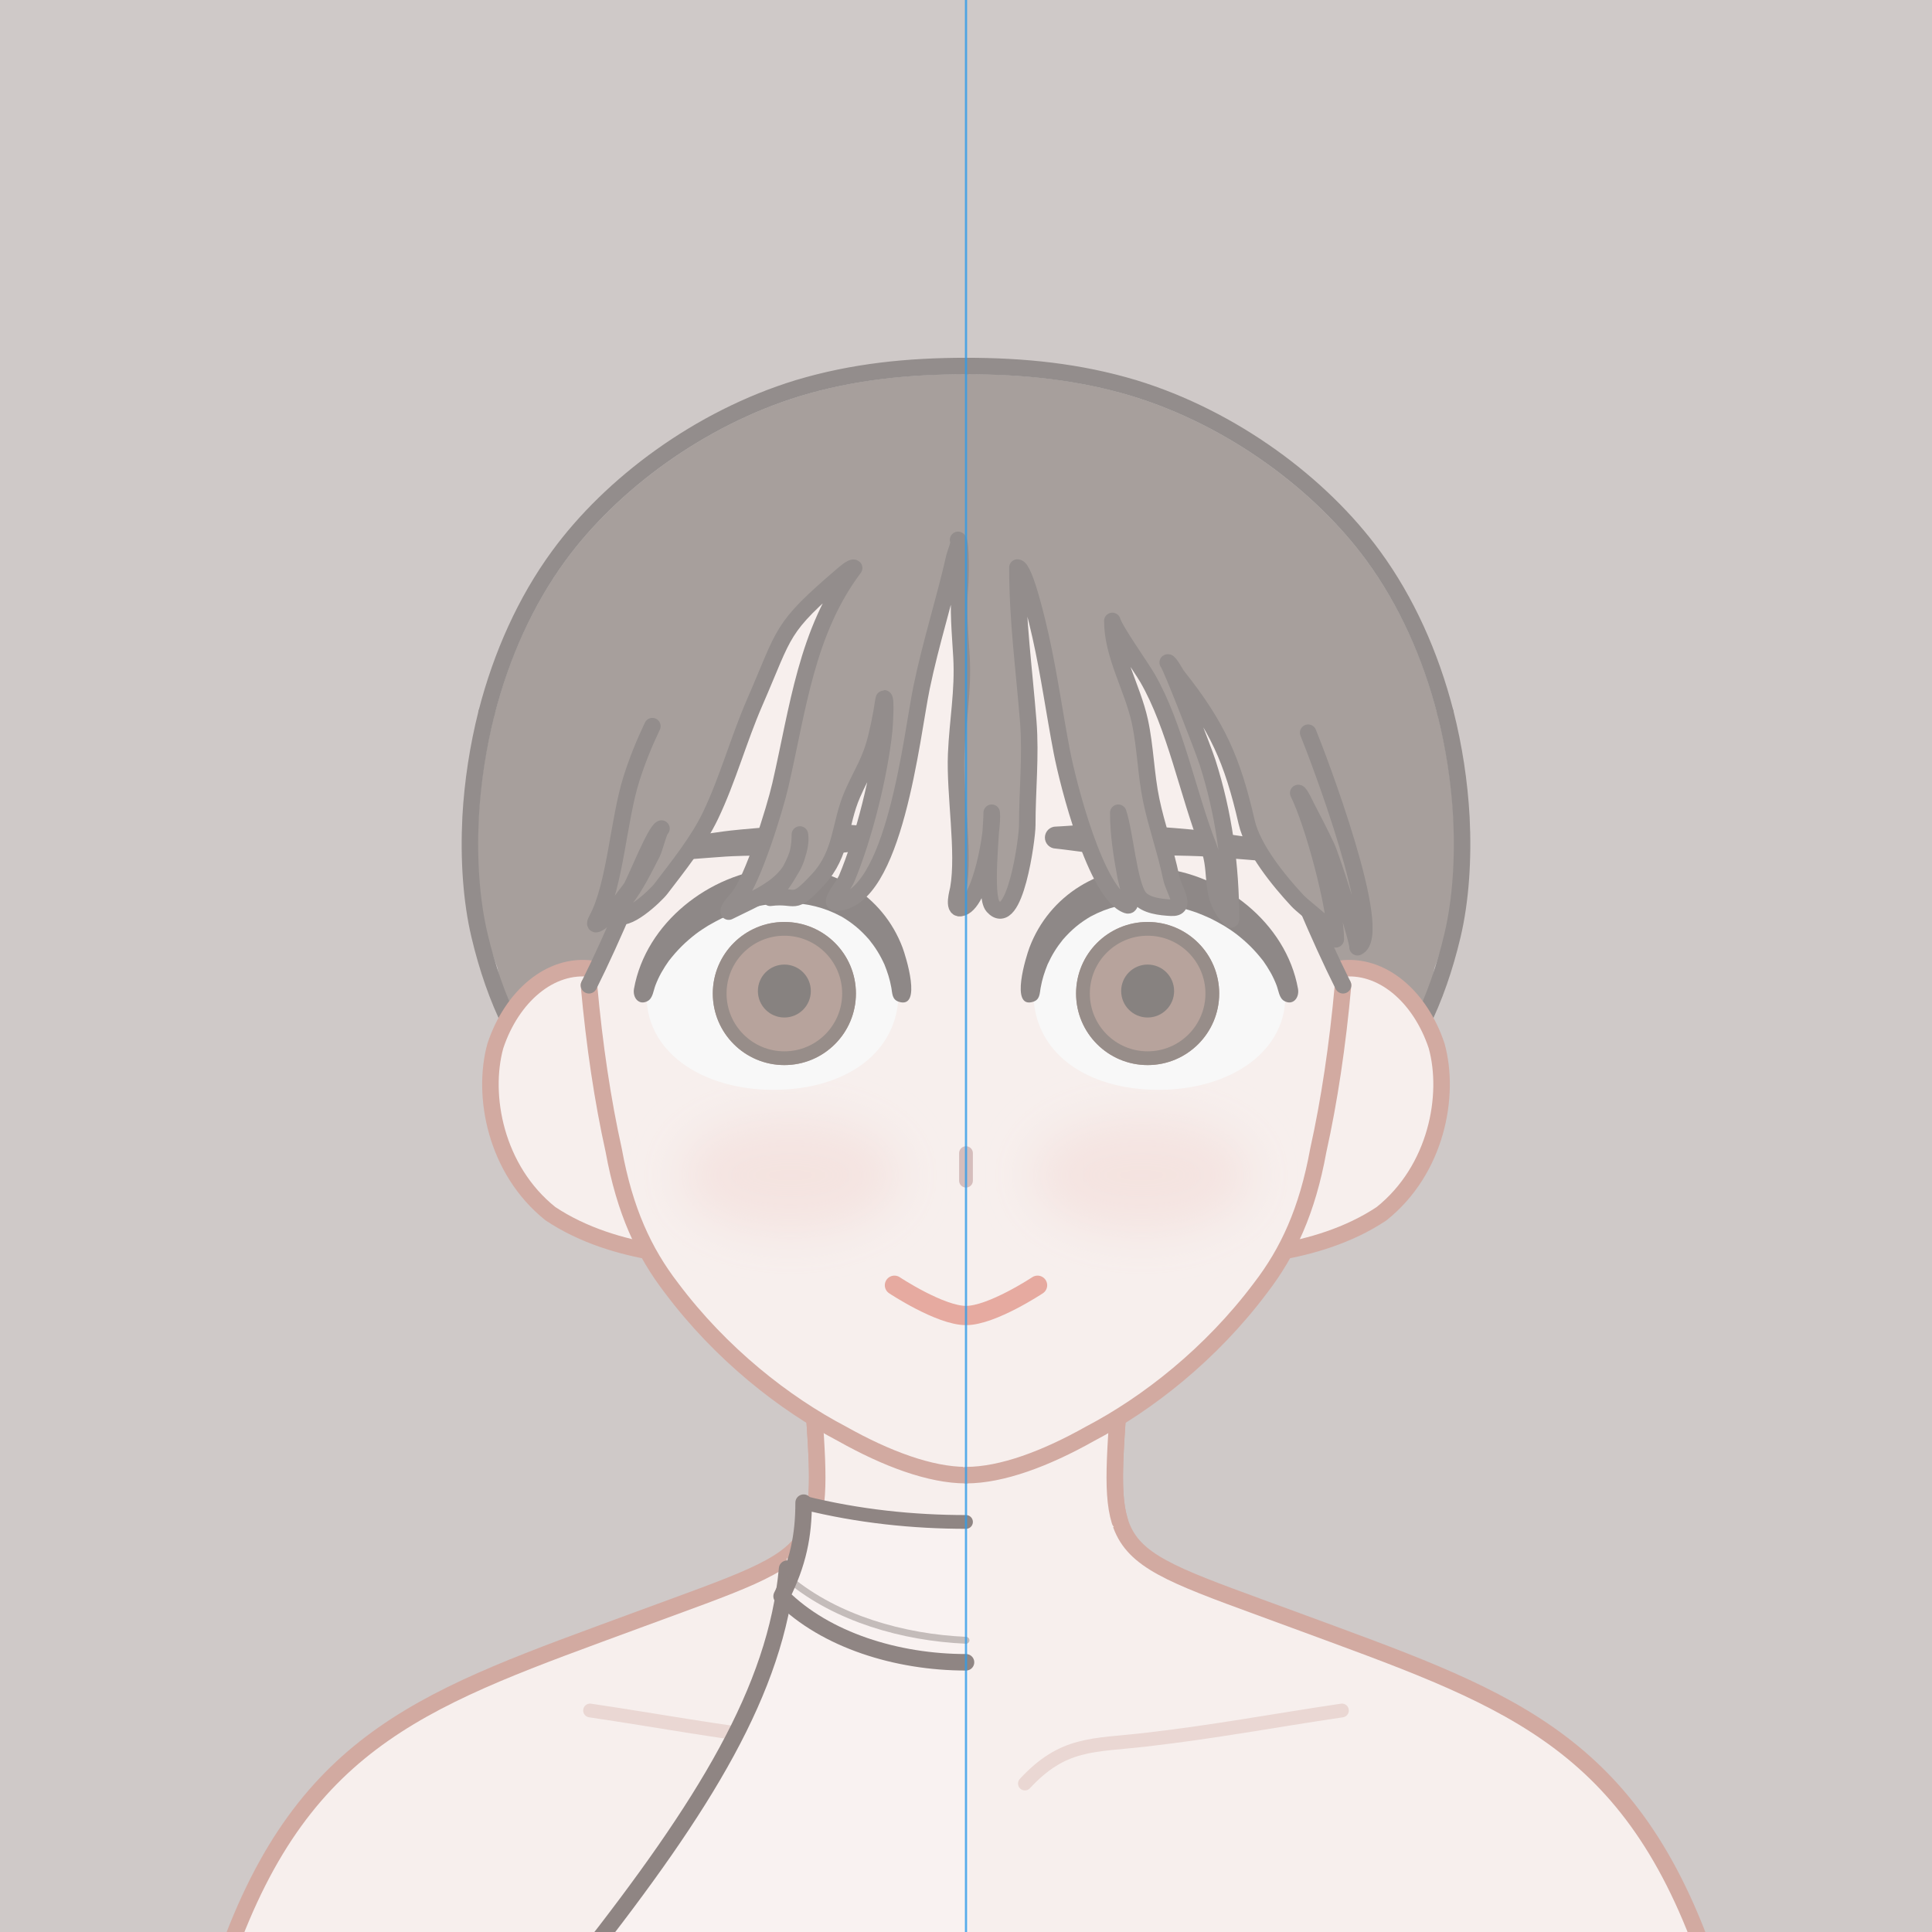
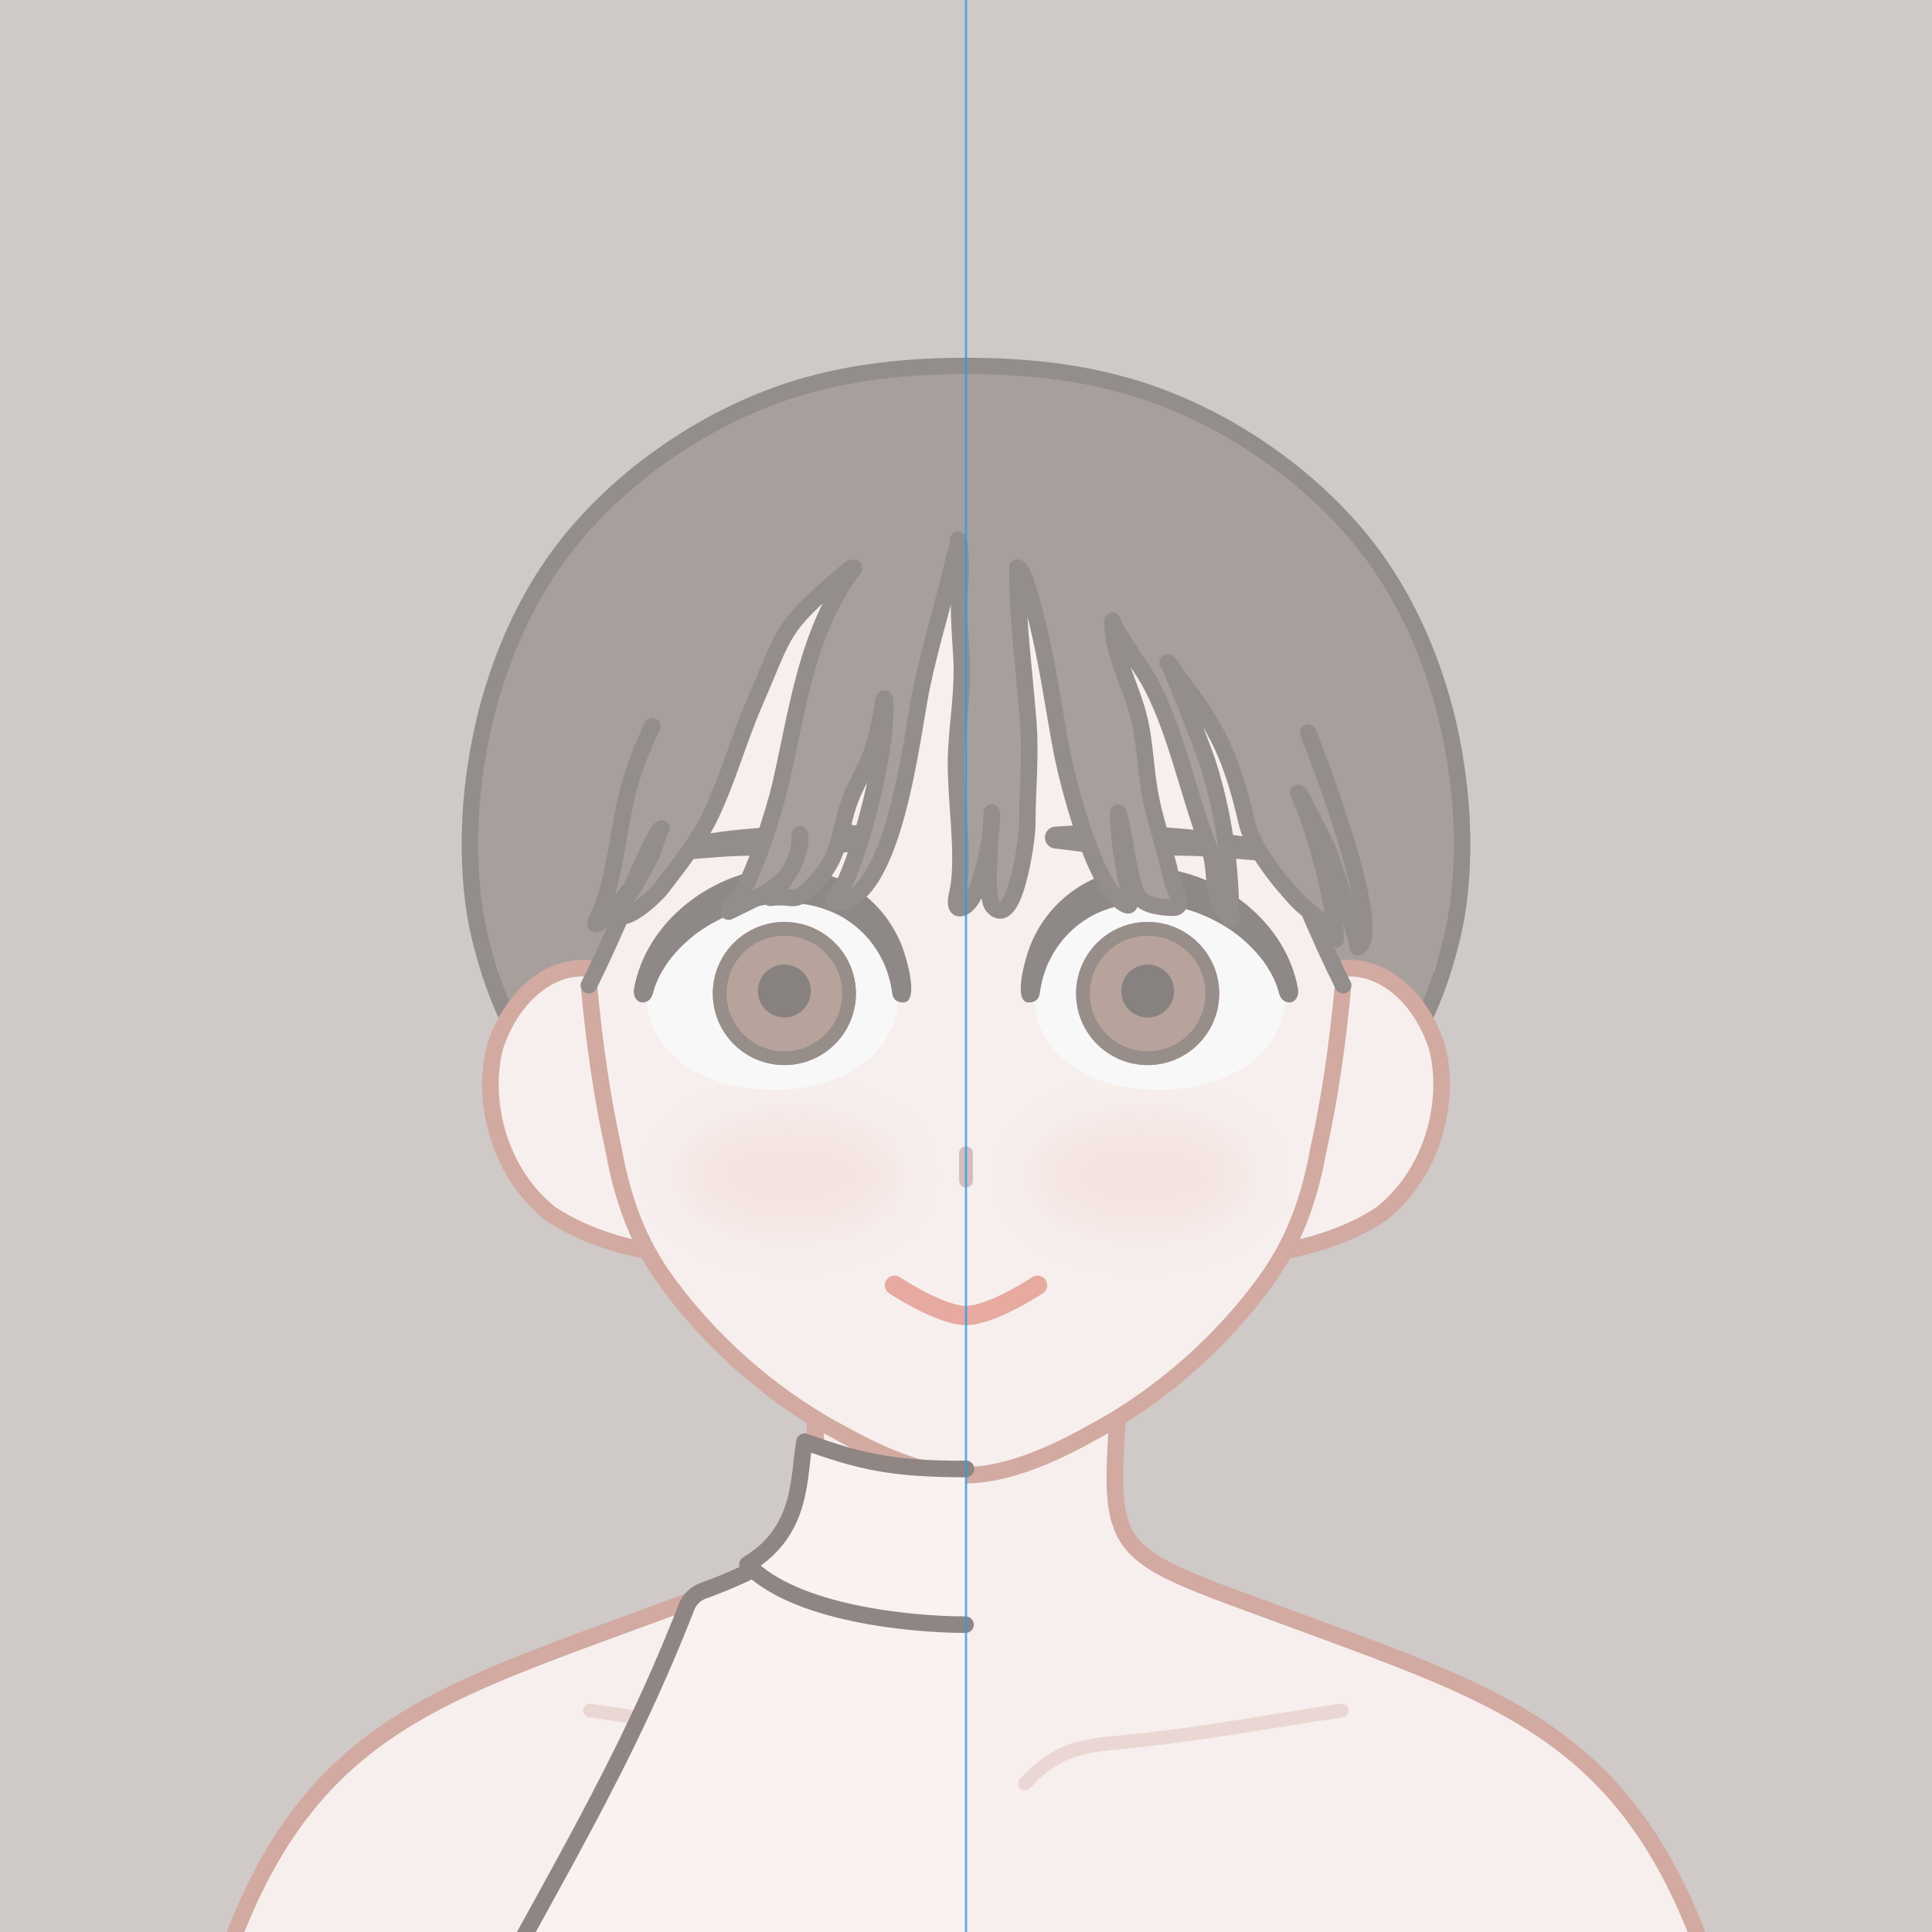
<svg xmlns="http://www.w3.org/2000/svg" width="702" height="702" viewBox="0 0 702 702">
+   <defs>
+     <clipPath id="clip-path-5">
+       <path d="M215.154 389.2 L359.154 389.2 L359.154 464.8 L215.154 464.8 Z" />
+     </clipPath>
+     <filter id="filter-1" filterUnits="userSpaceOnUse" x="218.154" y="377" width="138" height="100" color-interpolation-filters="sRGB">
+       <feGaussianBlur in="SourceGraphic" stdDeviation="9" color-interpolation-filters="linearRGB" />
+     </filter>
+     <clipPath id="clip-path-6">
+       <path d="M486.846 389.2 L342.846 389.2 L342.846 464.8 L486.846 464.8 Z" />
+     </clipPath>
+     <filter id="filter-2" filterUnits="userSpaceOnUse" x="345.846" y="377" width="138" height="100" color-interpolation-filters="sRGB">
+       <feGaussianBlur in="SourceGraphic" stdDeviation="9" color-interpolation-filters="linearRGB" />
+     </filter>
+     <clipPath id="clip-path-7">
+       <path d="M235 360 C236.178 339.672 267.345 322.672 284.667 322.167 C308.335 321.476 326.5 338.667 326.5 360.667 C326.5 382.667 307 396 281 396 C255 396 233.727 381.963 235 360 Z" />
+     </clipPath>
+     <clipPath id="clip-path-8">
+       <path d="M467 360 C465.822 339.672 434.655 322.672 417.333 322.167 C393.665 321.476 375.5 338.667 375.5 360.667 C375.5 382.667 395 396 421 396 C447 396 468.273 381.963 467 360 Z" />
+     </clipPath>
+   </defs>
  <g id="_ref">
    <g opacity="0.5">
-       <defs>
-         <clipPath id="makeup-blush-clip-path-31">
-           <path d="M215.154 389.2 L359.154 389.2 L359.154 464.8 L215.154 464.8 Z" />
-         </clipPath>
-         <filter id="makeup-blush-filter-11" filterUnits="userSpaceOnUse" x="218.154" y="377" width="138" height="100" color-interpolation-filters="sRGB">
-           <feGaussianBlur in="SourceGraphic" stdDeviation="9" color-interpolation-filters="linearRGB" />
-         </filter>
-         <clipPath id="cg-eye1">
-           <path d="M242 360 C243.178 339.672 274.345 322.672 291.667 322.167 C315.335 321.476 333.5 338.667 333.5 360.667 C333.5 382.667 314 396 288 396 C262 396 240.727 381.963 242 360 Z" fill="#ffffff" />
-         </clipPath>
-       </defs>
-       <rect width="702" height="702" fill="#ada19f" />
+       <rect x="0" y="0" width="702" height="702" fill="#ada19f" />
      <g data-layer="body">
        <g>
-           <g>
-             <path d="M295.671 489.536 C295.86 492.716 296.144 496.116 296.464 499.642 C297.826 514.657 301.926 539.769 294.878 553.441 C290.261 562.398 280.92 569.129 263.403 576.878 C201.389 604.31 121.546 617.454 90.97 686.317 C84.138 701.704 75.573 709.986 91.684 710.505 C172.929 713.121 257.936 710.936 339.784 711.863 C343.856 711.909 347.928 711.955 352 712 L352 490 C333.295 490 314.238 489.776 295.671 489.536 Z" fill="#fdeeea" />
-             <path d="M82.239 710.936 C110.769 630.434 156.416 616.431 231.1 588.839 C305.46 561.366 299.091 568.122 294.374 492.286 C294.334 491.649 294.298 491.019 294.267 490.397" fill="none" stroke="#b46352" stroke-width="6" stroke-linecap="round" stroke-linejoin="round" />
-             <path d="M214.397 621.514 C239.223 625.184 260.265 629.212 285.965 632.16 C304.952 634.337 315.621 632.997 329.595 648.055" fill="none" stroke="#b46352" stroke-width="5" stroke-linecap="round" opacity="0.35" />
-           </g>
+           <path d="M295.671 489.536 C295.86 492.716 296.144 496.116 296.464 499.642 C297.826 514.657 301.926 539.769 294.878 553.441 C290.261 562.398 280.92 569.129 263.403 576.878 C201.389 604.31 121.546 617.454 90.97 686.317 C84.138 701.704 75.573 709.986 91.684 710.505 C172.929 713.121 257.936 710.936 339.784 711.863 C343.856 711.909 347.928 711.955 352 712 L352 490 C333.295 490 314.238 489.776 295.671 489.536 Z" fill="#fdeeea" />
+           <path d="M82.239 710.936 C110.769 630.434 156.416 616.431 231.1 588.839 C305.46 561.366 299.091 568.122 294.374 492.286 C294.334 491.649 294.298 491.019 294.267 490.397" fill="none" stroke="#b46352" stroke-width="6" stroke-linecap="round" stroke-linejoin="round" />
+           <path d="M214.397 621.514 C239.223 625.184 260.265 629.212 285.965 632.16 C304.952 634.337 315.621 632.997 329.595 648.055" fill="none" stroke="#b46352" stroke-width="5" stroke-linecap="round" opacity="0.35" />
        </g>
-         <g transform="translate(702 0) scale(-1 1)">
-           <g>
-             <path d="M295.671 489.536 C295.86 492.716 296.144 496.116 296.464 499.642 C297.826 514.657 301.926 539.769 294.878 553.441 C290.261 562.398 280.92 569.129 263.403 576.878 C201.389 604.31 121.546 617.454 90.97 686.317 C84.138 701.704 75.573 709.986 91.684 710.505 C172.929 713.121 257.936 710.936 339.784 711.863 C343.856 711.909 347.928 711.955 352 712 L352 490 C333.295 490 314.238 489.776 295.671 489.536 Z" fill="#fdeeea" />
-             <path d="M82.239 710.936 C110.769 630.434 156.416 616.431 231.1 588.839 C305.46 561.366 299.091 568.122 294.374 492.286 C294.334 491.649 294.298 491.019 294.267 490.397" fill="none" stroke="#b46352" stroke-width="6" stroke-linecap="round" stroke-linejoin="round" />
-             <path d="M214.397 621.514 C239.223 625.184 260.265 629.212 285.965 632.16 C304.952 634.337 315.621 632.997 329.595 648.055" fill="none" stroke="#b46352" stroke-width="5" stroke-linecap="round" opacity="0.35" />
-           </g>
+         <g>
+           <path d="M406.329 489.536 C406.14 492.716 405.856 496.116 405.536 499.642 C404.174 514.657 400.074 539.769 407.122 553.441 C411.739 562.398 421.08 569.129 438.597 576.878 C500.611 604.31 580.454 617.454 611.03 686.317 C617.862 701.704 626.427 709.986 610.316 710.505 C529.071 713.121 444.064 710.936 362.216 711.863 C358.144 711.909 354.072 711.955 350 712 L350 490 C368.705 490 387.762 489.776 406.329 489.536 Z" fill="#fdeeea" />
+           <path d="M619.761 710.936 C591.231 630.434 545.584 616.431 470.9 588.839 C396.54 561.366 402.909 568.122 407.626 492.286 C407.666 491.649 407.702 491.019 407.733 490.397" fill="none" stroke="#b46352" stroke-width="6" stroke-linecap="round" stroke-linejoin="round" />
+           <path d="M487.603 621.514 C462.777 625.184 441.735 629.212 416.035 632.16 C397.048 634.337 386.379 632.997 372.405 648.055" fill="none" stroke="#b46352" stroke-width="5" stroke-linecap="round" opacity="0.35" />
        </g>
      </g>
      <g data-layer="skinNeck">
        <g>
-           <g>
-             <path d="M296.464 499.642 C296.144 496.116 295.86 492.716 295.671 489.536 C314.238 489.776 333.295 490 352 490 L352 562.636 L351.354 562.564 L345.706 561.869 C333.876 560.36 321.926 558.6 310.081 557.018 C306.575 556.55 293.84 555.879 295.498 552.147 C301.677 538.233 297.784 514.195 296.464 499.642 Z" fill="#fdeeea" />
-             <path d="M295.107 552.726 C298.619 541.358 296.351 524.081 294.374 492.286" fill="none" stroke="#b46352" stroke-width="6" stroke-linecap="round" stroke-linejoin="round" />
-           </g>
+           <path d="M296.464 499.642 C296.144 496.116 295.86 492.716 295.671 489.536 C314.238 489.776 333.295 490 352 490 L352 562.636 L351.354 562.564 L345.706 561.869 C333.876 560.36 321.926 558.6 310.081 557.018 C306.575 556.55 293.84 555.879 295.498 552.147 C301.677 538.233 297.784 514.195 296.464 499.642 Z" fill="#fdeeea" />
+           <path d="M295.107 552.726 C298.619 541.358 296.351 524.081 294.374 492.286" fill="none" stroke="#b46352" stroke-width="6" stroke-linecap="round" stroke-linejoin="round" />
        </g>
-         <g transform="translate(702 0) scale(-1 1)">
-           <g>
-             <path d="M296.464 499.642 C296.144 496.116 295.86 492.716 295.671 489.536 C314.238 489.776 333.295 490 352 490 L352 562.636 L351.354 562.564 L345.706 561.869 C333.876 560.36 321.926 558.6 310.081 557.018 C306.575 556.55 293.84 555.879 295.498 552.147 C301.677 538.233 297.784 514.195 296.464 499.642 Z" fill="#fdeeea" />
-             <path d="M295.107 552.726 C298.619 541.358 296.351 524.081 294.374 492.286" fill="none" stroke="#b46352" stroke-width="6" stroke-linecap="round" stroke-linejoin="round" />
-           </g>
+         <g>
+           <path d="M405.536 499.642 C405.856 496.116 406.14 492.716 406.329 489.536 C387.762 489.776 368.705 490 350 490 L350 562.636 L350.646 562.564 L356.294 561.869 C368.124 560.36 380.074 558.6 391.919 557.018 C395.425 556.55 408.16 555.879 406.502 552.147 C400.323 538.233 404.216 514.195 405.536 499.642 Z" fill="#fdeeea" />
+           <path d="M406.893 552.726 C403.381 541.358 405.649 524.081 407.626 492.286" fill="none" stroke="#b46352" stroke-width="6" stroke-linecap="round" stroke-linejoin="round" />
        </g>
      </g>
      <g data-layer="hairBase">
        <g>
-           <g>
-             <path d="M352 381.448 L352 135.951 L351.016 135.951 C330.344 135.951 310.656 137.919 290.968 143.826 C255.53 154.654 224.03 178.279 205.327 203.873 C186.623 229.467 175.795 262.936 173.826 297.39 C172.842 317.077 174.811 336.765 180.717 351.531 C182.027 358.081 184.209 364.632 187.262 370.602 C187.365 370.682 201.168 393.038 203.562 396.448 C204.832 398.257 211.612 404.019 213.517 405.842 C223.248 415.153 227.833 417.061 239.562 423.948 C253.821 432.321 287.168 441.633 303.192 437.819 C328.028 431.907 350.54 430.17 351.074 398.222 C351.102 396.519 351.452 381.949 352 381.448 Z" fill="#5d4e48" />
-           </g>
-           <g>
-             <path d="M351 133 C330 133 310 135 290 141 C254 152 222 176 203 202 C191 218.4 182.2 238 176.8 259" fill="none" stroke="#352a27" stroke-width="6" stroke-linecap="round" stroke-linejoin="round" />
-           </g>
-           <g>
-             <path d="M176.8 259 C173.7 271.3 171.7 284.1 171 297 C170.247 312.067 171.196 327.134 174.275 340.064 C179.731 362.97 189.199 384.12 205.639 400.625 C218.159 413.194 231.61 422.103 248.042 428.491 C248.47 428.658 248.896 428.816 249.319 428.964 C252.635 430.122 260.334 430.818 262.896 432.282" fill="none" stroke="#352a27" stroke-width="6" stroke-linecap="round" stroke-linejoin="round" />
-           </g>
+           <path d="M352 381.448 L352 135.951 L351.016 135.951 C330.344 135.951 310.656 137.919 290.968 143.826 C255.53 154.654 224.03 178.279 205.327 203.873 C186.623 229.467 175.795 262.936 173.826 297.39 C172.842 317.077 174.811 336.765 180.717 351.531 C182.027 358.081 184.209 364.632 187.262 370.602 C187.365 370.682 201.168 393.038 203.562 396.448 C204.832 398.257 211.612 404.019 213.517 405.842 C223.248 415.153 227.833 417.061 239.562 423.948 C253.821 432.321 287.168 441.633 303.192 437.819 C328.028 431.907 350.54 430.17 351.074 398.222 C351.102 396.519 351.452 381.949 352 381.448 Z" fill="#5d4e48" />
+           <path d="M351 133 C330 133 310 135 290 141 C254 152 222 176 203 202 C191 218.4 182.2 238 176.8 259" fill="none" stroke="#352a27" stroke-width="6" stroke-linecap="round" stroke-linejoin="round" />
+           <path d="M176.8 259 C173.7 271.3 171.7 284.1 171 297 C170.247 312.067 171.196 327.134 174.275 340.064 C179.731 362.97 189.199 384.12 205.639 400.625 C218.159 413.194 231.61 422.103 248.042 428.491 C248.47 428.658 248.896 428.816 249.319 428.964 C252.635 430.122 260.334 430.818 262.896 432.282" fill="none" stroke="#352a27" stroke-width="6" stroke-linecap="round" stroke-linejoin="round" />
        </g>
-         <g transform="translate(702 0) scale(-1 1)">
-           <g>
-             <path d="M352 381.448 L352 135.951 L351.016 135.951 C330.344 135.951 310.656 137.919 290.968 143.826 C255.53 154.654 224.03 178.279 205.327 203.873 C186.623 229.467 175.795 262.936 173.826 297.39 C172.842 317.077 174.811 336.765 180.717 351.531 C182.027 358.081 184.209 364.632 187.262 370.602 C187.365 370.682 201.168 393.038 203.562 396.448 C204.832 398.257 211.612 404.019 213.517 405.842 C223.248 415.153 227.833 417.061 239.562 423.948 C253.821 432.321 287.168 441.633 303.192 437.819 C328.028 431.907 350.54 430.17 351.074 398.222 C351.102 396.519 351.452 381.949 352 381.448 Z" fill="#5d4e48" />
-           </g>
-           <g>
-             <path d="M351 133 C330 133 310 135 290 141 C254 152 222 176 203 202 C191 218.4 182.2 238 176.8 259" fill="none" stroke="#352a27" stroke-width="6" stroke-linecap="round" stroke-linejoin="round" />
-           </g>
-           <g>
-             <path d="M176.8 259 C173.7 271.3 171.7 284.1 171 297 C170.247 312.067 171.196 327.134 174.275 340.064 C179.731 362.97 189.199 384.12 205.639 400.625 C218.159 413.194 231.61 422.103 248.042 428.491 C248.47 428.658 248.896 428.816 249.319 428.964 C252.635 430.122 260.334 430.818 262.896 432.282" fill="none" stroke="#352a27" stroke-width="6" stroke-linecap="round" stroke-linejoin="round" />
-           </g>
+         <g>
+           <path d="M350 381.448 L350 135.951 L350.984 135.951 C371.656 135.951 391.344 137.919 411.032 143.826 C446.47 154.654 477.97 178.279 496.673 203.873 C515.377 229.467 526.205 262.936 528.174 297.39 C529.158 317.077 527.189 336.765 521.283 351.531 C519.973 358.081 517.791 364.632 514.738 370.602 C514.635 370.682 500.832 393.038 498.438 396.448 C497.168 398.257 490.388 404.019 488.483 405.842 C478.752 415.153 474.167 417.061 462.438 423.948 C448.179 432.321 414.832 441.633 398.808 437.819 C373.972 431.907 351.46 430.17 350.926 398.222 C350.898 396.519 350.548 381.949 350 381.448 Z" fill="#5d4e48" />
+           <path d="M351 133 C372 133 392 135 412 141 C448 152 480 176 499 202 C511 218.4 519.8 238 525.2 259" fill="none" stroke="#352a27" stroke-width="6" stroke-linecap="round" stroke-linejoin="round" />
+           <path d="M525.2 259 C528.3 271.3 530.3 284.1 531 297 C531.753 312.067 530.804 327.134 527.725 340.064 C522.269 362.97 512.801 384.12 496.361 400.625 C483.841 413.194 470.39 422.103 453.958 428.491 C453.53 428.658 453.104 428.816 452.681 428.964 C449.365 430.122 441.666 430.818 439.104 432.282" fill="none" stroke="#352a27" stroke-width="6" stroke-linecap="round" stroke-linejoin="round" />
        </g>
      </g>
      <g data-layer="ear">
        <g>
-           <g>
-             <path d="M215 352 C200 350 186 362 180 380 C175 398 180 425 200 441 C212 449 226 453 238 455 L225 380 Z" fill="#fdeeea" />
-             <path d="M215 352 C200 350 186 362 180 380 C175 398 180 425 200 441 C212 449 226 453 238 455" fill="none" stroke="#b46352" stroke-width="6" stroke-linecap="round" stroke-linejoin="round" />
-           </g>
+           <path d="M215 352 C200 350 186 362 180 380 C175 398 180 425 200 441 C212 449 226 453 238 455 L225 380 Z" fill="#fdeeea" />
+           <path d="M215 352 C200 350 186 362 180 380 C175 398 180 425 200 441 C212 449 226 453 238 455" fill="none" stroke="#b46352" stroke-width="6" stroke-linecap="round" stroke-linejoin="round" />
        </g>
-         <g transform="translate(702 0) scale(-1 1)">
-           <g>
-             <path d="M215 352 C200 350 186 362 180 380 C175 398 180 425 200 441 C212 449 226 453 238 455 L225 380 Z" fill="#fdeeea" />
-             <path d="M215 352 C200 350 186 362 180 380 C175 398 180 425 200 441 C212 449 226 453 238 455" fill="none" stroke="#b46352" stroke-width="6" stroke-linecap="round" stroke-linejoin="round" />
-           </g>
+         <g>
+           <path d="M487 352 C502 350 516 362 522 380 C527 398 522 425 502 441 C490 449 476 453 464 455 L477 380 Z" fill="#fdeeea" />
+           <path d="M487 352 C502 350 516 362 522 380 C527 398 522 425 502 441 C490 449 476 453 464 455" fill="none" stroke="#b46352" stroke-width="6" stroke-linecap="round" stroke-linejoin="round" />
        </g>
      </g>
      <g data-layer="face">
        <g>
-           <g>
-             <path d="M352 200 L351 200 C322 200 296 208 278 228 C262 246 250 272 240 298 C232 318 223 340 214 358 C216 380 219 400 223 418 C227 440 234 455 244 468 C262 492 285 510 306 521 C322 530 338 536 351 536 L352 536 Z" fill="#fdeeea" />
-             <path d="M214 358 C216 380 219 400 223 418 C227 440 234 455 244 468 C262 492 285 510 306 521 C322 530 338 536 351 536" fill="none" stroke="#b46352" stroke-width="6" stroke-linecap="round" stroke-linejoin="round" />
-           </g>
+           <path d="M352 200 L351 200 C322 200 296 208 278 228 C262 246 250 272 240 298 C232 318 223 340 214 358 C216 380 219 400 223 418 C227 440 234 455 244 468 C262 492 285 510 306 521 C322 530 338 536 351 536 L352 536 Z" fill="#fdeeea" />
+           <path d="M214 358 C216 380 219 400 223 418 C227 440 234 455 244 468 C262 492 285 510 306 521 C322 530 338 536 351 536" fill="none" stroke="#b46352" stroke-width="6" stroke-linecap="round" stroke-linejoin="round" />
        </g>
-         <g transform="translate(702 0) scale(-1 1)">
-           <g>
-             <path d="M352 200 L351 200 C322 200 296 208 278 228 C262 246 250 272 240 298 C232 318 223 340 214 358 C216 380 219 400 223 418 C227 440 234 455 244 468 C262 492 285 510 306 521 C322 530 338 536 351 536 L352 536 Z" fill="#fdeeea" />
-             <path d="M214 358 C216 380 219 400 223 418 C227 440 234 455 244 468 C262 492 285 510 306 521 C322 530 338 536 351 536" fill="none" stroke="#b46352" stroke-width="6" stroke-linecap="round" stroke-linejoin="round" />
-           </g>
+         <g>
+           <path d="M350 200 L351 200 C380 200 406 208 424 228 C440 246 452 272 462 298 C470 318 479 340 488 358 C486 380 483 400 479 418 C475 440 468 455 458 468 C440 492 417 510 396 521 C380 530 364 536 351 536 L350 536 Z" fill="#fdeeea" />
+           <path d="M488 358 C486 380 483 400 479 418 C475 440 468 455 458 468 C440 492 417 510 396 521 C380 530 364 536 351 536" fill="none" stroke="#b46352" stroke-width="6" stroke-linecap="round" stroke-linejoin="round" />
        </g>
      </g>
      <g data-layer="makeup">
-         <g>
-           <g>
-             <g clip-path="url(#makeup-blush-clip-path-31)">
-               <g filter="url(#makeup-blush-filter-11)">
-                 <ellipse cx="287.154" cy="427" rx="40" ry="21" fill="#f3bfb8" opacity="0.5" />
-               </g>
-             </g>
+         <g clip-path="url(#clip-path-5)">
+           <g filter="url(#filter-1)">
+             <ellipse cx="287.154" cy="427" rx="40" ry="21" fill="#f3bfb8" opacity="0.5" />
          </g>
        </g>
-         <g transform="translate(702 0) scale(-1 1)">
-           <g>
-             <g clip-path="url(#makeup-blush-clip-path-31)">
-               <g filter="url(#makeup-blush-filter-11)">
-                 <ellipse cx="287.154" cy="427" rx="40" ry="21" fill="#f3bfb8" opacity="0.5" />
-               </g>
-             </g>
+         <g clip-path="url(#clip-path-6)">
+           <g filter="url(#filter-2)">
+             <ellipse cx="414.846" cy="427" rx="40" ry="21" fill="#f3bfb8" opacity="0.5" />
          </g>
        </g>
      </g>
      <g data-layer="mouth">
+         <line x1="351" y1="419" x2="351" y2="429" fill="none" stroke="#b98a88" stroke-width="5" stroke-linecap="round" />
+         <path d="M325 467 C325 467 341.59 478 351 478 C360.41 478 377 467 377 467" fill="none" stroke="#dc6450" stroke-width="7" stroke-linecap="round" stroke-linejoin="round" />
+       </g>
+       <g data-layer="eye">
        <g>
-           <path d="M351 419 L351 429" fill="none" stroke="#b98a88" stroke-width="5" stroke-linecap="round" />
+           <path d="M235 360 C236.178 339.672 267.345 322.672 284.667 322.167 C308.335 321.476 326.5 338.667 326.5 360.667 C326.5 382.667 307 396 281 396 C255 396 233.727 381.963 235 360 Z" fill="#ffffff" />
+           <g clip-path="url(#clip-path-7)">
+             <g>
+               <circle cx="285" cy="361" r="26" fill="#7e5647" />
+               <circle cx="285" cy="360.097" r="9.62" fill="#1e1410" />
+             </g>
+             <circle cx="285" cy="361" r="23.5" fill="none" stroke="#3e2a22" stroke-width="5" />
+           </g>
+           <path d="M321.289 350.247 L321.346 350.404 C319.72 346.855 318.084 344.255 315.641 341.211 L315.758 341.37 C312.598 337.758 309.589 335.249 305.429 332.847 L305.628 332.973 C293.334 326.364 280.171 327.046 267.294 331.56 L267.289 331.557 C265.521 332.234 263.886 332.924 262.166 333.715 L262.341 333.62 C260.606 334.487 259.011 335.351 257.333 336.322 L257.49 336.215 C255.896 337.216 254.303 338.226 252.808 339.373 L252.946 339.255 C248.932 342.384 246.172 345.112 243.03 349.127 L243.12 348.988 C241.035 351.95 239.428 354.662 238.138 358.063 C237.417 359.962 237.212 362.663 235.378 363.705 C232.23 365.493 229.768 362.578 230.37 359.245 C234.705 335.218 257.857 317.36 281.406 315.393 C302.011 313.672 320.776 325.333 327.927 344.263 C329.104 347.378 335.185 366.695 326.618 364.006 C324.101 363.216 324.256 360.996 323.878 358.899 C323.309 355.745 322.477 353.208 321.289 350.247 Z" fill="#2b201d" />
        </g>
        <g>
-           <path d="M325 467 C325 467 341.59 478 351 478 C360.41 478 377 467 377 467" fill="none" stroke="#dc6450" stroke-width="7" stroke-linecap="round" stroke-linejoin="round" />
-         </g>
-       </g>
-       <g data-layer="eye">
-         <g transform="translate(285 361) scale(1) translate(-292 -361)">
-           <path d="M242 360 C243.178 339.672 274.345 322.672 291.667 322.167 C315.335 321.476 333.5 338.667 333.5 360.667 C333.5 382.667 314 396 288 396 C262 396 240.727 381.963 242 360 Z" fill="#ffffff" />
-           <g clip-path="url(#cg-eye1)">
-             <g transform="translate(292 361) scale(0.26)">
-               <g transform="translate(-110 -110) scale(1)">
-                 <g>
-                   <circle cx="110" cy="110" r="100" fill="#7e5647" />
-                   <circle cx="110" cy="106.526" r="37" fill="#1e1410" />
-                 </g>
-               </g>
+           <path d="M467 360 C465.822 339.672 434.655 322.672 417.333 322.167 C393.665 321.476 375.5 338.667 375.5 360.667 C375.5 382.667 395 396 421 396 C447 396 468.273 381.963 467 360 Z" fill="#ffffff" />
+           <g clip-path="url(#clip-path-8)">
+             <g>
+               <circle cx="417" cy="361" r="26" fill="#7e5647" />
+               <circle cx="417" cy="360.097" r="9.62" fill="#1e1410" />
            </g>
-             <circle cx="292" cy="361" r="23.5" fill="none" stroke="#3e2a22" stroke-width="5" />
+             <circle cx="417" cy="361" r="23.5" fill="none" stroke="#3e2a22" stroke-width="5" />
          </g>
-           <g>
-             <path d="M328.289 350.247 L328.346 350.404 C326.72 346.855 325.084 344.255 322.641 341.211 L322.758 341.37 C319.598 337.758 316.589 335.249 312.429 332.847 L312.628 332.973 C300.334 326.364 287.171 327.046 274.294 331.56 L274.289 331.557 C272.521 332.234 270.886 332.924 269.166 333.715 L269.341 333.62 C267.606 334.487 266.011 335.351 264.333 336.322 L264.49 336.215 C262.896 337.216 261.303 338.226 259.808 339.373 L259.946 339.255 C255.932 342.384 253.172 345.112 250.03 349.127 L250.12 348.988 C248.035 351.95 246.428 354.662 245.138 358.063 C244.417 359.962 244.212 362.663 242.378 363.705 C239.23 365.493 236.768 362.578 237.37 359.245 C241.705 335.218 264.857 317.36 288.406 315.393 C309.011 313.672 327.776 325.333 334.927 344.263 C336.104 347.378 342.185 366.695 333.618 364.006 C331.101 363.216 331.256 360.996 330.878 358.899 C330.309 355.745 329.477 353.208 328.289 350.247 Z" fill="#2b201d" />
-           </g>
-         </g>
-         <g transform="translate(702 0) scale(-1 1)">
-           <g transform="translate(285 361) scale(1) translate(-292 -361)">
-             <path d="M242 360 C243.178 339.672 274.345 322.672 291.667 322.167 C315.335 321.476 333.5 338.667 333.5 360.667 C333.5 382.667 314 396 288 396 C262 396 240.727 381.963 242 360 Z" fill="#ffffff" />
-             <g clip-path="url(#cg-eye1)">
-               <g transform="translate(292 361) scale(0.26)">
-                 <g transform="translate(-110 -110) scale(1)">
-                   <g>
-                     <circle cx="110" cy="110" r="100" fill="#7e5647" />
-                     <circle cx="110" cy="106.526" r="37" fill="#1e1410" />
-                   </g>
-                 </g>
-               </g>
-               <circle cx="292" cy="361" r="23.5" fill="none" stroke="#3e2a22" stroke-width="5" />
-             </g>
-             <g>
-               <path d="M328.289 350.247 L328.346 350.404 C326.72 346.855 325.084 344.255 322.641 341.211 L322.758 341.37 C319.598 337.758 316.589 335.249 312.429 332.847 L312.628 332.973 C300.334 326.364 287.171 327.046 274.294 331.56 L274.289 331.557 C272.521 332.234 270.886 332.924 269.166 333.715 L269.341 333.62 C267.606 334.487 266.011 335.351 264.333 336.322 L264.49 336.215 C262.896 337.216 261.303 338.226 259.808 339.373 L259.946 339.255 C255.932 342.384 253.172 345.112 250.03 349.127 L250.12 348.988 C248.035 351.95 246.428 354.662 245.138 358.063 C244.417 359.962 244.212 362.663 242.378 363.705 C239.23 365.493 236.768 362.578 237.37 359.245 C241.705 335.218 264.857 317.36 288.406 315.393 C309.011 313.672 327.776 325.333 334.927 344.263 C336.104 347.378 342.185 366.695 333.618 364.006 C331.101 363.216 331.256 360.996 330.878 358.899 C330.309 355.745 329.477 353.208 328.289 350.247 Z" fill="#2b201d" />
-             </g>
-           </g>
+           <path d="M380.711 350.247 L380.654 350.404 C382.28 346.855 383.916 344.255 386.359 341.211 L386.242 341.37 C389.402 337.758 392.411 335.249 396.571 332.847 L396.372 332.973 C408.666 326.364 421.829 327.046 434.706 331.56 L434.711 331.557 C436.479 332.234 438.114 332.924 439.834 333.715 L439.659 333.62 C441.394 334.487 442.989 335.351 444.667 336.322 L444.51 336.215 C446.104 337.216 447.697 338.226 449.192 339.373 L449.054 339.255 C453.068 342.384 455.828 345.112 458.97 349.127 L458.88 348.988 C460.965 351.95 462.572 354.662 463.862 358.063 C464.583 359.962 464.788 362.663 466.622 363.705 C469.77 365.493 472.232 362.578 471.63 359.245 C467.295 335.218 444.143 317.36 420.594 315.393 C399.989 313.672 381.224 325.333 374.073 344.263 C372.896 347.378 366.815 366.695 375.382 364.006 C377.899 363.216 377.744 360.996 378.122 358.899 C378.691 355.745 379.523 353.208 380.711 350.247 Z" fill="#2b201d" />
        </g>
      </g>
      <g data-layer="hairLine">
-         <g>
-           <g>
-             <path d="M351 200 C322 200 296 208 278 228 C262 246 250 272 240 298 C232 318 223 340 214 358" fill="none" stroke="#352a27" stroke-width="6" stroke-linecap="round" stroke-linejoin="round" />
-           </g>
-         </g>
-         <g transform="translate(702 0) scale(-1 1)">
-           <g>
-             <path d="M351 200 C322 200 296 208 278 228 C262 246 250 272 240 298 C232 318 223 340 214 358" fill="none" stroke="#352a27" stroke-width="6" stroke-linecap="round" stroke-linejoin="round" />
-           </g>
-         </g>
+         <path d="M351 200 C322 200 296 208 278 228 C262 246 250 272 240 298 C232 318 223 340 214 358" fill="none" stroke="#352a27" stroke-width="6" stroke-linecap="round" stroke-linejoin="round" />
+         <path d="M351 200 C380 200 406 208 424 228 C440 246 452 272 462 298 C470 318 479 340 488 358" fill="none" stroke="#352a27" stroke-width="6" stroke-linecap="round" stroke-linejoin="round" />
      </g>
      <g data-layer="brow">
-         <g>
-           <g transform="translate(-7 0)">
-             <g>
-               <g>
-                 <path d="M251.563 304.691 L255.184 304.191 L258.804 303.682 L262.422 303.165 L264.202 302.909 L266.052 302.647 L269.671 302.131 L269.885 302.102 L272.476 301.783 L273.478 301.681 L276.448 301.377 L277.18 301.313 L280.822 300.993 L282.158 300.878 L284.513 300.7 L288.158 300.433 L290.032 300.3 L291.841 300.188 L295.489 299.974 L299.137 299.777 L300.11 299.728 L302.817 299.614 L306.468 299.48 L307.714 299.451 L308.96 299.444 L310.208 299.458 L311.456 299.489 L312.704 299.536 L312.854 299.541 L313.976 299.599 L315.225 299.674 L316.474 299.757 L317.723 299.845 L318.973 299.935 L320.222 300.025 L321.471 300.113 L322.72 300.195 L323.969 300.27 L325.218 300.335 L326 300.389 L326.757 300.595 L327.459 300.945 L328.079 301.424 L328.594 302.016 L328.983 302.696 L329.232 303.44 L329.332 304.218 L329.277 305 L329.072 305.757 L328.722 306.459 L328.242 307.079 L327.651 307.594 L326.97 307.983 L326.227 308.232 L325.449 308.332 L324.206 308.469 L322.964 308.615 L321.721 308.77 L320.479 308.93 L319.237 309.092 L317.995 309.254 L316.753 309.414 L315.511 309.568 L314.268 309.715 L313.174 309.837 L313.048 309.852 L311.806 309.982 L310.563 310.096 L309.319 310.193 L308.075 310.27 L306.83 310.324 L303.178 310.433 L300.499 310.499 L299.554 310.524 L295.901 310.61 L292.247 310.679 L290.471 310.706 L288.629 310.744 L284.975 310.81 L282.661 310.845 L281.367 310.876 L277.713 310.959 L277.043 310.972 L274.124 311.073 L273.212 311.102 L270.782 311.231 L270.649 311.24 L267.003 311.504 L265.15 311.639 L263.368 311.774 L259.724 312.055 L256.08 312.344 L252.437 312.643 L251.653 312.652 L250.882 312.507 L250.154 312.215 L249.497 311.787 L248.937 311.239 L248.494 310.592 L248.186 309.871 L248.024 309.103 L248.015 308.319 L248.159 307.549 L248.451 306.821 L248.88 306.164 L249.428 305.603 L250.075 305.16 L250.796 304.852 Z" fill="#352a27" />
-               </g>
-             </g>
-           </g>
-         </g>
-         <g transform="translate(702 0) scale(-1 1)">
-           <g transform="translate(-7 0)">
-             <g>
-               <g>
-                 <path d="M251.563 304.691 L255.184 304.191 L258.804 303.682 L262.422 303.165 L264.202 302.909 L266.052 302.647 L269.671 302.131 L269.885 302.102 L272.476 301.783 L273.478 301.681 L276.448 301.377 L277.18 301.313 L280.822 300.993 L282.158 300.878 L284.513 300.7 L288.158 300.433 L290.032 300.3 L291.841 300.188 L295.489 299.974 L299.137 299.777 L300.11 299.728 L302.817 299.614 L306.468 299.48 L307.714 299.451 L308.96 299.444 L310.208 299.458 L311.456 299.489 L312.704 299.536 L312.854 299.541 L313.976 299.599 L315.225 299.674 L316.474 299.757 L317.723 299.845 L318.973 299.935 L320.222 300.025 L321.471 300.113 L322.72 300.195 L323.969 300.27 L325.218 300.335 L326 300.389 L326.757 300.595 L327.459 300.945 L328.079 301.424 L328.594 302.016 L328.983 302.696 L329.232 303.44 L329.332 304.218 L329.277 305 L329.072 305.757 L328.722 306.459 L328.242 307.079 L327.651 307.594 L326.97 307.983 L326.227 308.232 L325.449 308.332 L324.206 308.469 L322.964 308.615 L321.721 308.77 L320.479 308.93 L319.237 309.092 L317.995 309.254 L316.753 309.414 L315.511 309.568 L314.268 309.715 L313.174 309.837 L313.048 309.852 L311.806 309.982 L310.563 310.096 L309.319 310.193 L308.075 310.27 L306.83 310.324 L303.178 310.433 L300.499 310.499 L299.554 310.524 L295.901 310.61 L292.247 310.679 L290.471 310.706 L288.629 310.744 L284.975 310.81 L282.661 310.845 L281.367 310.876 L277.713 310.959 L277.043 310.972 L274.124 311.073 L273.212 311.102 L270.782 311.231 L270.649 311.24 L267.003 311.504 L265.15 311.639 L263.368 311.774 L259.724 312.055 L256.08 312.344 L252.437 312.643 L251.653 312.652 L250.882 312.507 L250.154 312.215 L249.497 311.787 L248.937 311.239 L248.494 310.592 L248.186 309.871 L248.024 309.103 L248.015 308.319 L248.159 307.549 L248.451 306.821 L248.88 306.164 L249.428 305.603 L250.075 305.16 L250.796 304.852 Z" fill="#352a27" />
-               </g>
-             </g>
-           </g>
-         </g>
+         <polygon points="244.563,304.691 248.184,304.191 251.804,303.682 255.422,303.165 257.202,302.909 259.052,302.647 262.671,302.131 262.885,302.102 265.476,301.783 266.478,301.681 269.448,301.377 270.18,301.313 273.822,300.993 275.158,300.878 277.513,300.7 281.158,300.433 283.032,300.3 284.841,300.188 288.489,299.974 292.137,299.777 293.11,299.728 295.817,299.614 299.468,299.48 300.714,299.451 301.96,299.444 303.208,299.458 304.456,299.489 305.704,299.536 305.854,299.541 306.976,299.599 308.225,299.674 309.474,299.757 310.723,299.845 311.973,299.935 313.222,300.025 314.471,300.113 315.72,300.195 316.969,300.27 318.218,300.335 319,300.389 319.757,300.595 320.459,300.945 321.079,301.424 321.594,302.016 321.983,302.696 322.232,303.44 322.332,304.218 322.277,305 322.072,305.757 321.722,306.459 321.242,307.079 320.651,307.594 319.97,307.983 319.227,308.232 318.449,308.332 317.206,308.469 315.964,308.615 314.721,308.77 313.479,308.93 312.237,309.092 310.995,309.254 309.753,309.414 308.511,309.568 307.268,309.715 306.174,309.837 306.048,309.852 304.806,309.982 303.563,310.096 302.319,310.193 301.075,310.27 299.83,310.324 296.178,310.433 293.499,310.499 292.554,310.524 288.901,310.61 285.247,310.679 283.471,310.706 281.629,310.744 277.975,310.81 275.661,310.845 274.367,310.876 270.713,310.959 270.043,310.972 267.124,311.073 266.212,311.102 263.782,311.231 263.649,311.24 260.003,311.504 258.15,311.639 256.368,311.774 252.724,312.055 249.08,312.344 245.437,312.643 244.653,312.652 243.882,312.507 243.154,312.215 242.497,311.787 241.937,311.239 241.494,310.592 241.186,309.871 241.024,309.103 241.015,308.319 241.159,307.549 241.451,306.821 241.88,306.164 242.428,305.603 243.075,305.16 243.796,304.852" fill="#352a27" />
+         <polygon points="457.437,304.691 453.816,304.191 450.196,303.682 446.578,303.165 444.798,302.909 442.948,302.647 439.329,302.131 439.115,302.102 436.524,301.783 435.522,301.681 432.552,301.377 431.82,301.313 428.178,300.993 426.842,300.878 424.487,300.7 420.842,300.433 418.968,300.3 417.159,300.188 413.511,299.974 409.863,299.777 408.89,299.728 406.183,299.614 402.532,299.48 401.286,299.451 400.04,299.444 398.792,299.458 397.544,299.489 396.296,299.536 396.146,299.541 395.024,299.599 393.775,299.674 392.526,299.757 391.277,299.845 390.027,299.935 388.778,300.025 387.529,300.113 386.28,300.195 385.031,300.27 383.782,300.335 383,300.389 382.243,300.595 381.541,300.945 380.921,301.424 380.406,302.016 380.017,302.696 379.768,303.44 379.668,304.218 379.723,305 379.928,305.757 380.278,306.459 380.758,307.079 381.349,307.594 382.03,307.983 382.773,308.232 383.551,308.332 384.794,308.469 386.036,308.615 387.279,308.77 388.521,308.93 389.763,309.092 391.005,309.254 392.247,309.414 393.489,309.568 394.732,309.715 395.826,309.837 395.952,309.852 397.194,309.982 398.437,310.096 399.681,310.193 400.925,310.27 402.17,310.324 405.822,310.433 408.501,310.499 409.446,310.524 413.099,310.61 416.753,310.679 418.529,310.706 420.371,310.744 424.025,310.81 426.339,310.845 427.633,310.876 431.287,310.959 431.957,310.972 434.876,311.073 435.788,311.102 438.218,311.231 438.351,311.24 441.997,311.504 443.85,311.639 445.632,311.774 449.276,312.055 452.92,312.344 456.563,312.643 457.347,312.652 458.118,312.507 458.846,312.215 459.503,311.787 460.063,311.239 460.506,310.592 460.814,309.871 460.976,309.103 460.985,308.319 460.841,307.549 460.549,306.821 460.12,306.164 459.572,305.603 458.925,305.16 458.204,304.852" fill="#352a27" />
      </g>
      <g data-layer="hairFront">
        <g>
          <path d="M305.733 186.817 C294.238 185.54 240.866 243.136 241.784 255.077 C240.674 255.077 237.645 262.575 237.04 263.852 C234.006 270.261 231.637 276.089 229.473 282.854 C224.722 297.701 223.528 321.784 216.907 333.952 C213.407 340.387 226.108 328.123 227.076 326.931 C230.866 322.261 234.236 315.291 237.026 309.901 C237.795 308.414 239.601 301.249 240.347 301.062 C238.166 301.789 231.236 319.065 229.51 322.228 C228.435 324.198 222.587 330.215 224.114 332.172 C227.041 335.923 238.104 325.612 240.196 322.868 C246.435 314.684 253.72 305.622 258.158 296.348 C264.504 283.087 268.361 268.689 274.232 255.207 C285.615 229.07 283.667 227.563 306.559 207.951 C307.048 207.532 310.213 204.734 310.855 205.376 C293.499 228.518 289.976 257.37 283.538 285.296 C281.488 294.185 273.607 319.587 268.207 326.141 C267.544 326.945 264.43 330.199 264.777 331.241 C277.93 324.664 290.644 320.536 290.644 303.218 C291.831 310.342 284.732 321.345 279.866 326.211 C289.86 324.962 287.816 329.767 297.21 319.63 C306.148 309.986 304.963 299.465 309.748 288.529 C313.292 280.43 316.178 276.925 318.446 267.693 C319.185 264.684 319.812 261.647 320.355 258.597 C320.424 258.212 321.049 253.73 321.241 253.739 C322.041 253.778 321.459 263.522 321.267 265.378 C319.582 281.592 313.948 304.242 307.629 319.276 C306.566 321.805 301.179 328.09 303.757 328.022 C325.032 327.462 331.26 267.224 334.852 249.846 C338.256 233.382 343.222 218.146 346.833 202.12 C347.04 201.199 348.955 196.711 348.126 196.158 C349.332 196.882 349.042 210.643 348.838 212.748 C347.986 221.541 348.873 229.957 349.364 238.732 C350.059 251.146 347.934 261.835 347.429 273.987 C346.822 288.613 350.548 309.592 348.214 322.887 C348.019 323.996 346.115 330.372 348.956 329.987 C356.523 328.961 360.983 301.091 360.341 295.314 C360.341 301.626 357.532 325.715 360.781 329.339 C368.735 338.212 373.266 304.663 373.26 299.881 C373.244 287.329 374.612 274.748 373.625 262.205 C372.119 243.085 369.682 225.736 369.682 206.217 C372.447 206.217 377.315 227.653 378.113 231.217 C381.227 245.136 383.138 259.223 385.834 273.211 C388.027 284.591 398.193 324.903 409.55 328.915 C412.213 329.855 409.257 319.897 409.014 318.59 C407.58 310.88 406.327 303.174 406.327 295.314 C408.779 302.672 410.148 320.777 413.814 325.876 C416.14 329.11 421.92 329.642 425.582 329.831 C431.62 330.142 426.496 323.463 425.524 318.748 C423.574 309.293 420.279 300.128 418.333 290.862 C416.338 281.36 416.222 271.498 414.15 262.002 C411.517 249.936 404.171 238.046 404.171 225.617 C405.173 229.13 414.446 242.077 416.925 246.355 C427.031 263.799 431.618 288.458 439.142 307.65 C442.904 317.245 438.783 325.616 447.282 334.115 C447.282 314.589 444.715 295.595 438.753 276.97 C437.283 272.379 425.183 241.242 424.29 240.706 C424.807 240.319 427.309 244.95 427.741 245.494 C442.366 263.88 447.776 276.073 452.977 298.72 C455.206 308.428 464.679 320.01 471.403 327.241 C474.338 330.396 485.364 338.029 485.364 341.3 C485.364 329.474 477.065 298.835 471.712 288.129 C472.243 287.864 474.524 292.787 474.638 293.005 C477.16 297.83 479.675 302.689 481.992 307.615 C484.148 312.198 493.676 342.547 493.268 344.174 C503.573 339.594 488.121 298.181 484.828 290.231 C478.386 274.676 474.483 257.911 467.253 242.781 C465.382 238.865 451.556 218.197 449.438 218.432 C447.864 219.831 447.717 219.032 447.38 217.507 C446.158 211.982 429.112 200.262 424.29 195.439 L425.008 195.439" fill="#5d4e48" />
          <path d="M237.04 263.852 C234.006 270.261 231.637 276.089 229.473 282.854 C224.722 297.701 223.528 321.784 216.907 333.952 C213.407 340.387 226.108 328.123 227.076 326.931 C230.866 322.261 234.236 315.291 237.026 309.901 C237.795 308.414 239.601 301.249 240.347 301.062 C238.166 301.789 231.236 319.065 229.51 322.228 C228.435 324.198 222.587 330.215 224.114 332.172 C227.041 335.923 238.104 325.612 240.196 322.868 C246.435 314.684 253.72 305.622 258.158 296.348 C264.504 283.087 268.361 268.689 274.232 255.207 C285.615 229.07 283.167 228.563 306.059 208.951 C306.548 208.532 309.713 205.734 310.355 206.376 C292.999 229.518 289.976 257.37 283.538 285.296 C281.488 294.185 273.607 319.587 268.207 326.141 C267.544 326.945 264.43 330.199 264.777 331.241 C277.93 324.664 290.644 320.536 290.644 303.218 C291.831 310.342 284.732 321.345 279.866 326.211 C289.86 324.962 287.816 329.767 297.21 319.63 C306.148 309.986 304.963 299.465 309.748 288.529 C313.292 280.43 316.178 276.925 318.446 267.693 C319.185 264.684 319.812 261.647 320.355 258.597 C320.424 258.212 321.049 253.73 321.241 253.739 C322.041 253.778 321.459 263.522 321.267 265.378 C319.582 281.592 313.948 304.242 307.629 319.276 C306.566 321.805 301.179 328.09 303.757 328.022 C325.032 327.462 331.26 267.224 334.852 249.846 C338.256 233.382 343.222 218.146 346.833 202.12 C347.04 201.199 348.955 196.711 348.126 196.158 C349.332 196.882 349.042 210.643 348.838 212.748 C347.986 221.541 348.873 229.957 349.364 238.732 C350.059 251.146 347.934 261.835 347.429 273.987 C346.822 288.613 350.548 309.592 348.214 322.887 C348.019 323.996 346.115 330.372 348.956 329.987 C356.523 328.961 360.983 301.091 360.341 295.314 C360.341 301.626 357.532 325.715 360.781 329.339 C368.735 338.212 373.266 304.663 373.26 299.881 C373.244 287.329 374.612 274.748 373.625 262.205 C372.119 243.085 369.682 225.736 369.682 206.217 C372.447 206.217 377.315 227.653 378.113 231.217 C381.227 245.136 383.138 259.223 385.834 273.211 C388.027 284.591 398.193 324.903 409.55 328.915 C412.213 329.855 409.257 319.897 409.014 318.59 C407.58 310.88 406.327 303.174 406.327 295.314 C408.779 302.672 410.148 320.777 413.814 325.876 C416.14 329.11 421.92 329.642 425.582 329.831 C431.62 330.142 426.496 323.463 425.524 318.748 C423.574 309.293 420.279 300.128 418.333 290.862 C416.338 281.36 416.222 271.498 414.15 262.002 C411.517 249.936 404.171 238.046 404.171 225.617 C405.173 229.13 414.446 242.077 416.925 246.355 C427.031 263.799 431.618 288.458 439.142 307.65 C442.904 317.245 438.783 325.616 447.282 334.115 C447.282 314.589 444.715 295.595 438.753 276.97 C437.283 272.379 425.183 241.242 424.29 240.706 C424.807 240.319 427.309 244.95 427.741 245.494 C442.366 263.88 447.776 276.073 452.977 298.72 C455.206 308.428 464.679 320.01 471.403 327.241 C474.338 330.396 485.364 338.029 485.364 341.3 C485.364 329.474 477.065 298.835 471.712 288.129 C472.243 287.864 474.524 292.787 474.638 293.005 C477.16 297.83 479.675 302.689 481.992 307.615 C484.148 312.198 493.676 342.547 493.268 344.174 C503.573 339.594 478.621 274.181 475.328 266.231" fill="none" stroke="#352a27" stroke-width="6" stroke-linecap="round" stroke-linejoin="round" />
        </g>
      </g>
    </g>
  </g>
  <g id="half">
-     <path d="M286 566 C282 612 256 656 212 712 L352 712 L352 600 C326 600 300 590 286 566 Z" fill="#f9f2f1" />
-     <path d="M286 570 C282 614 256 656 212 712" fill="none" stroke="#8f8583" stroke-width="6" stroke-linecap="round" stroke-linejoin="round" />
  </g>
  <g id="clothUp-half">
-     <path d="M292 546 C312 551 332 553 352 553 L352 604 C326 604 300 596 284 580 C290 568 292 558 292 546 Z" fill="#f9f2f1" />
-     <path d="M292 546 C312 551 332 553 351 553" fill="none" stroke="#8f8583" stroke-width="5" stroke-linecap="round" stroke-linejoin="round" />
-     <path d="M292 546 C292 558 290 568 284 580 C300 596 326 604 351 604" fill="none" stroke="#8f8583" stroke-width="6" stroke-linecap="round" stroke-linejoin="round" />
-     <path d="M287 574 C304 588 328 595 351 596" fill="none" stroke="#8f8583" stroke-width="2.5" stroke-linecap="round" stroke-linejoin="round" opacity=".5" />
+     <path d="M350.961 784.491 C250.689 793.051 195.795 785.216 152.333 775.833 C191.847 696.061 222.404 653.17 249.487 583.846 C250.547 581.134 252.766 578.998 255.574 577.987 C263.392 575.172 279.636 568.71 287.833 560.998 C301.128 576.383 316.12 533.711 351 533.711" fill="#f9f2f1" stroke="#8f8583" stroke-width="6" stroke-linecap="round" stroke-linejoin="round" />
+     <path d="M350.824 533.778 C322.728 533.778 311.741 530.678 292.348 523.836 C289.991 535.678 292.241 556.178 271.574 568.428 C288.741 586.428 331.416 590.331 350.824 590.331" fill="#f9f2f1" stroke="#8f8583" stroke-width="6" stroke-linecap="round" stroke-linejoin="round" />
  </g>
  <g id="_guide">
-     <line x1="351" y1="0" x2="351" y2="712" stroke="#2f9be8" stroke-width="0.8" opacity="0.8" />
+     <line x1="351" y1="0" x2="351" y2="712" fill="#000000" stroke="#2f9be8" stroke-width="0.8" opacity="0.8" />
  </g>
</svg>
